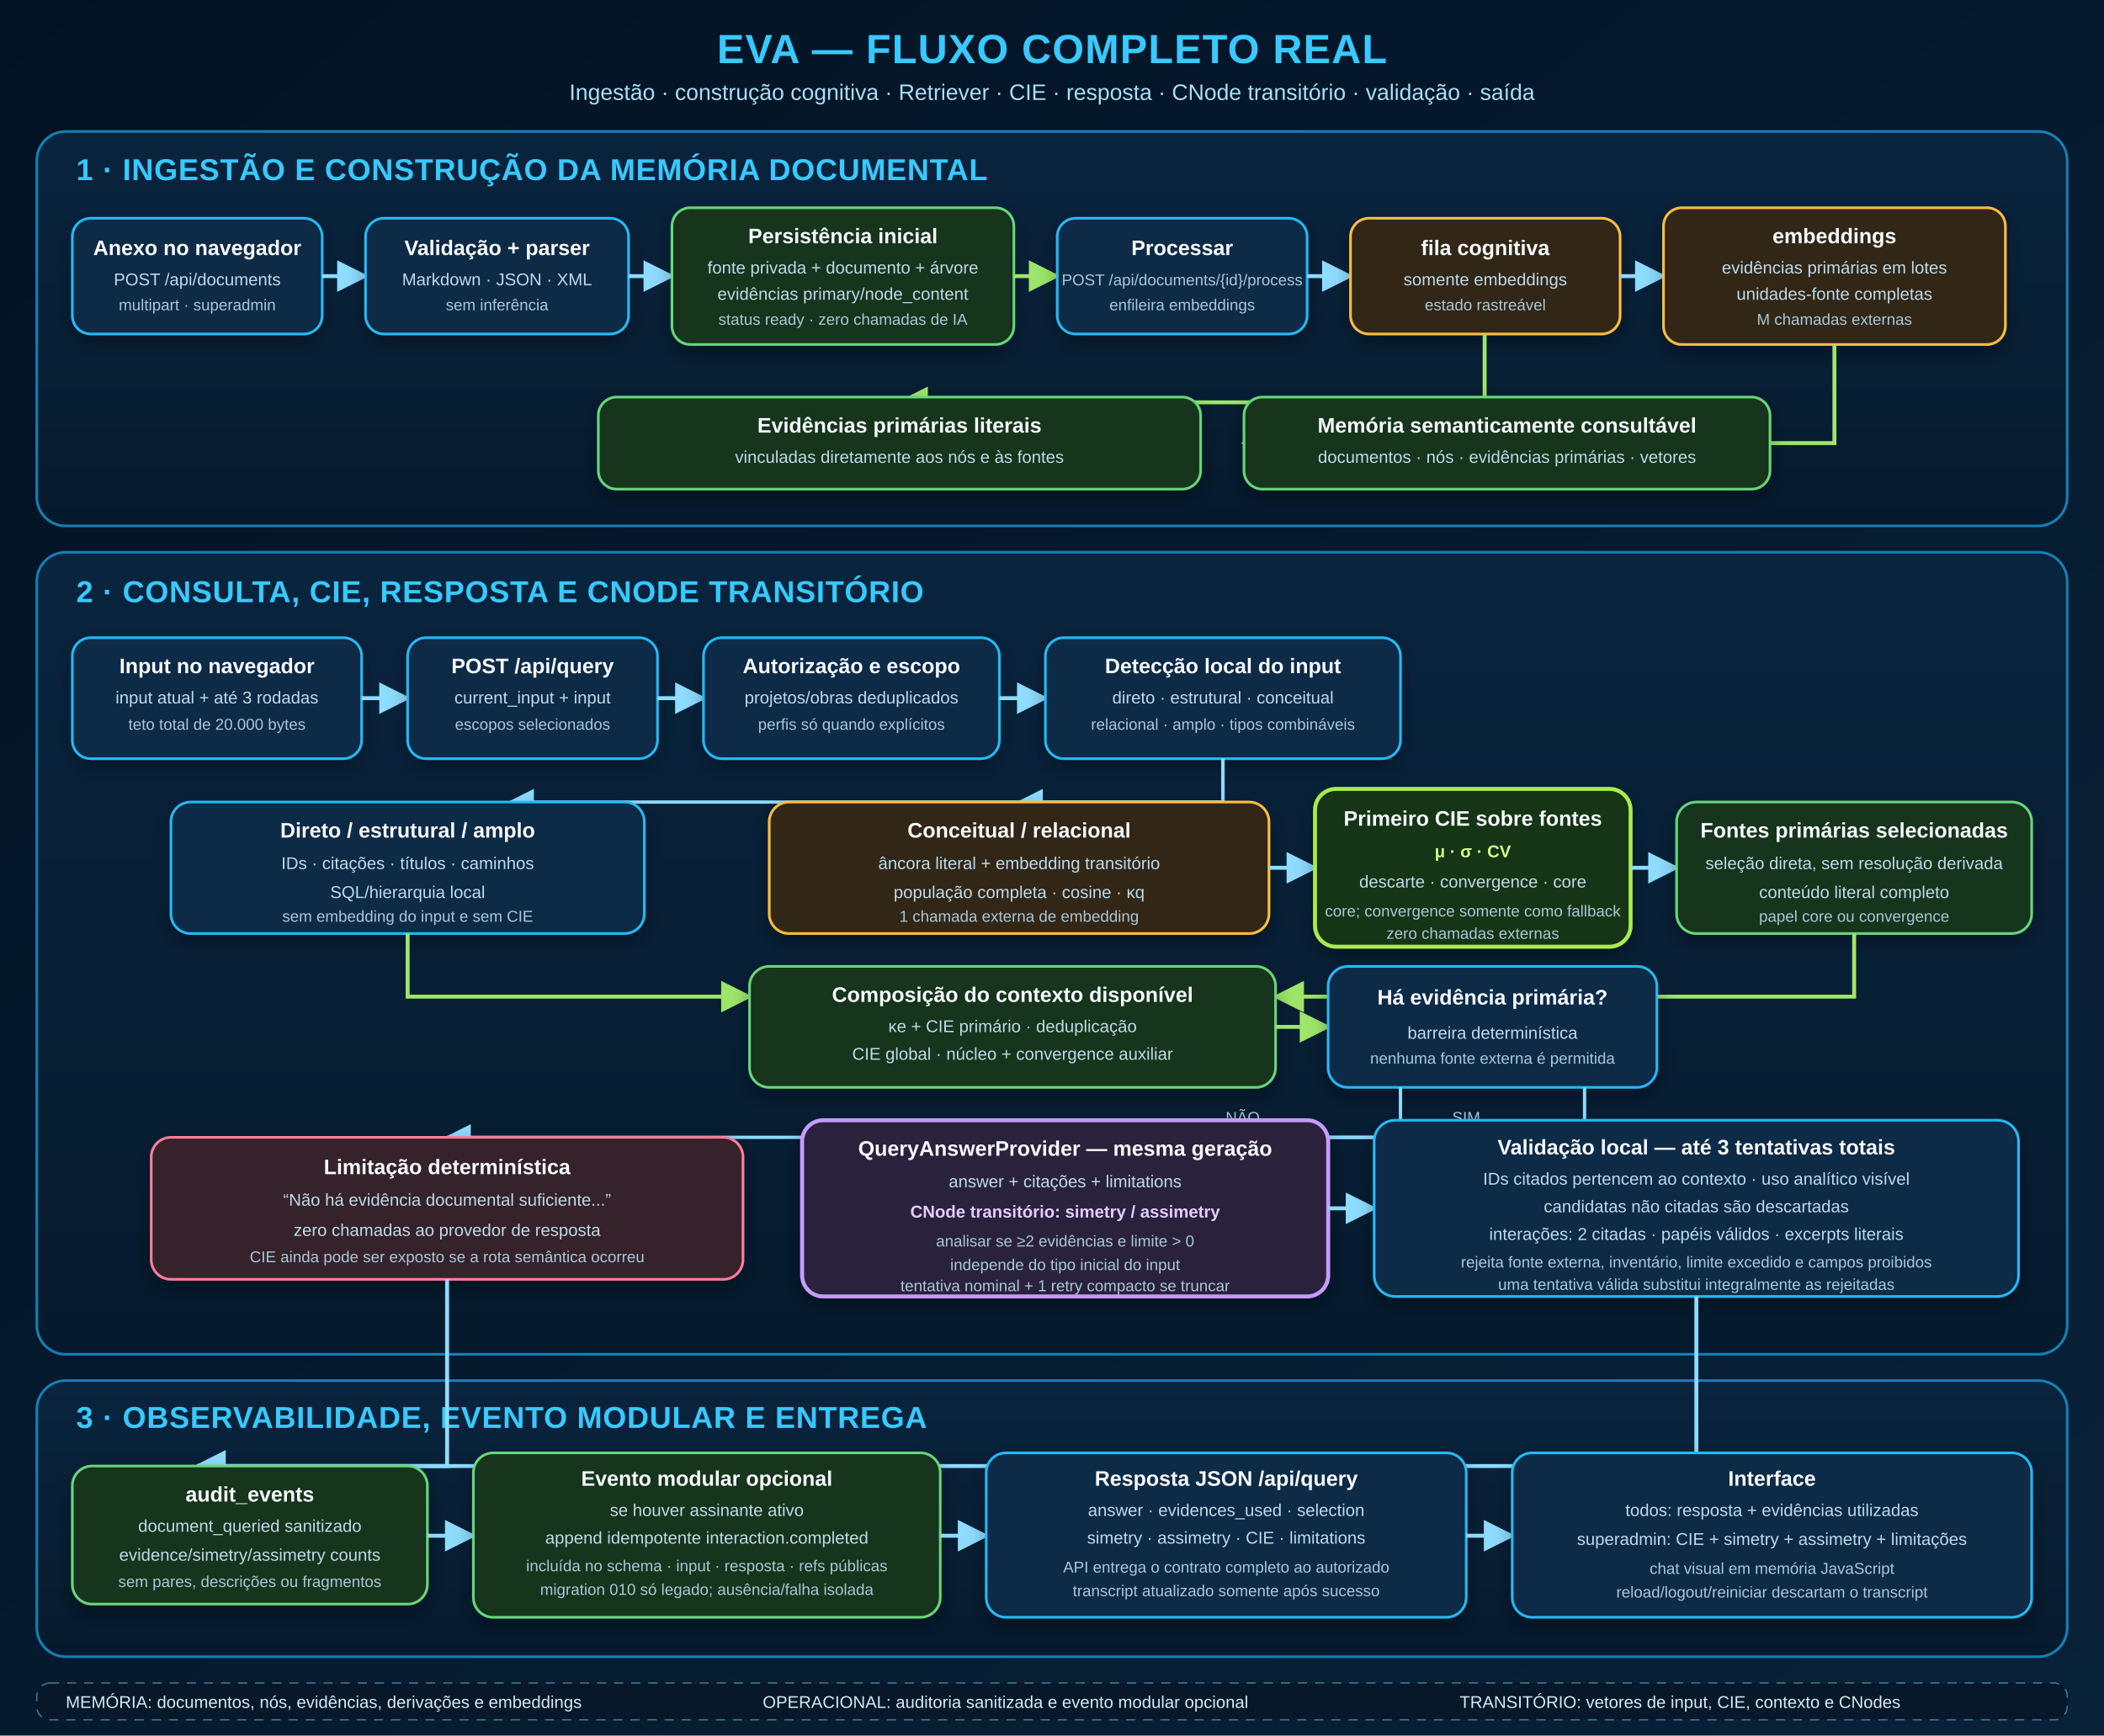
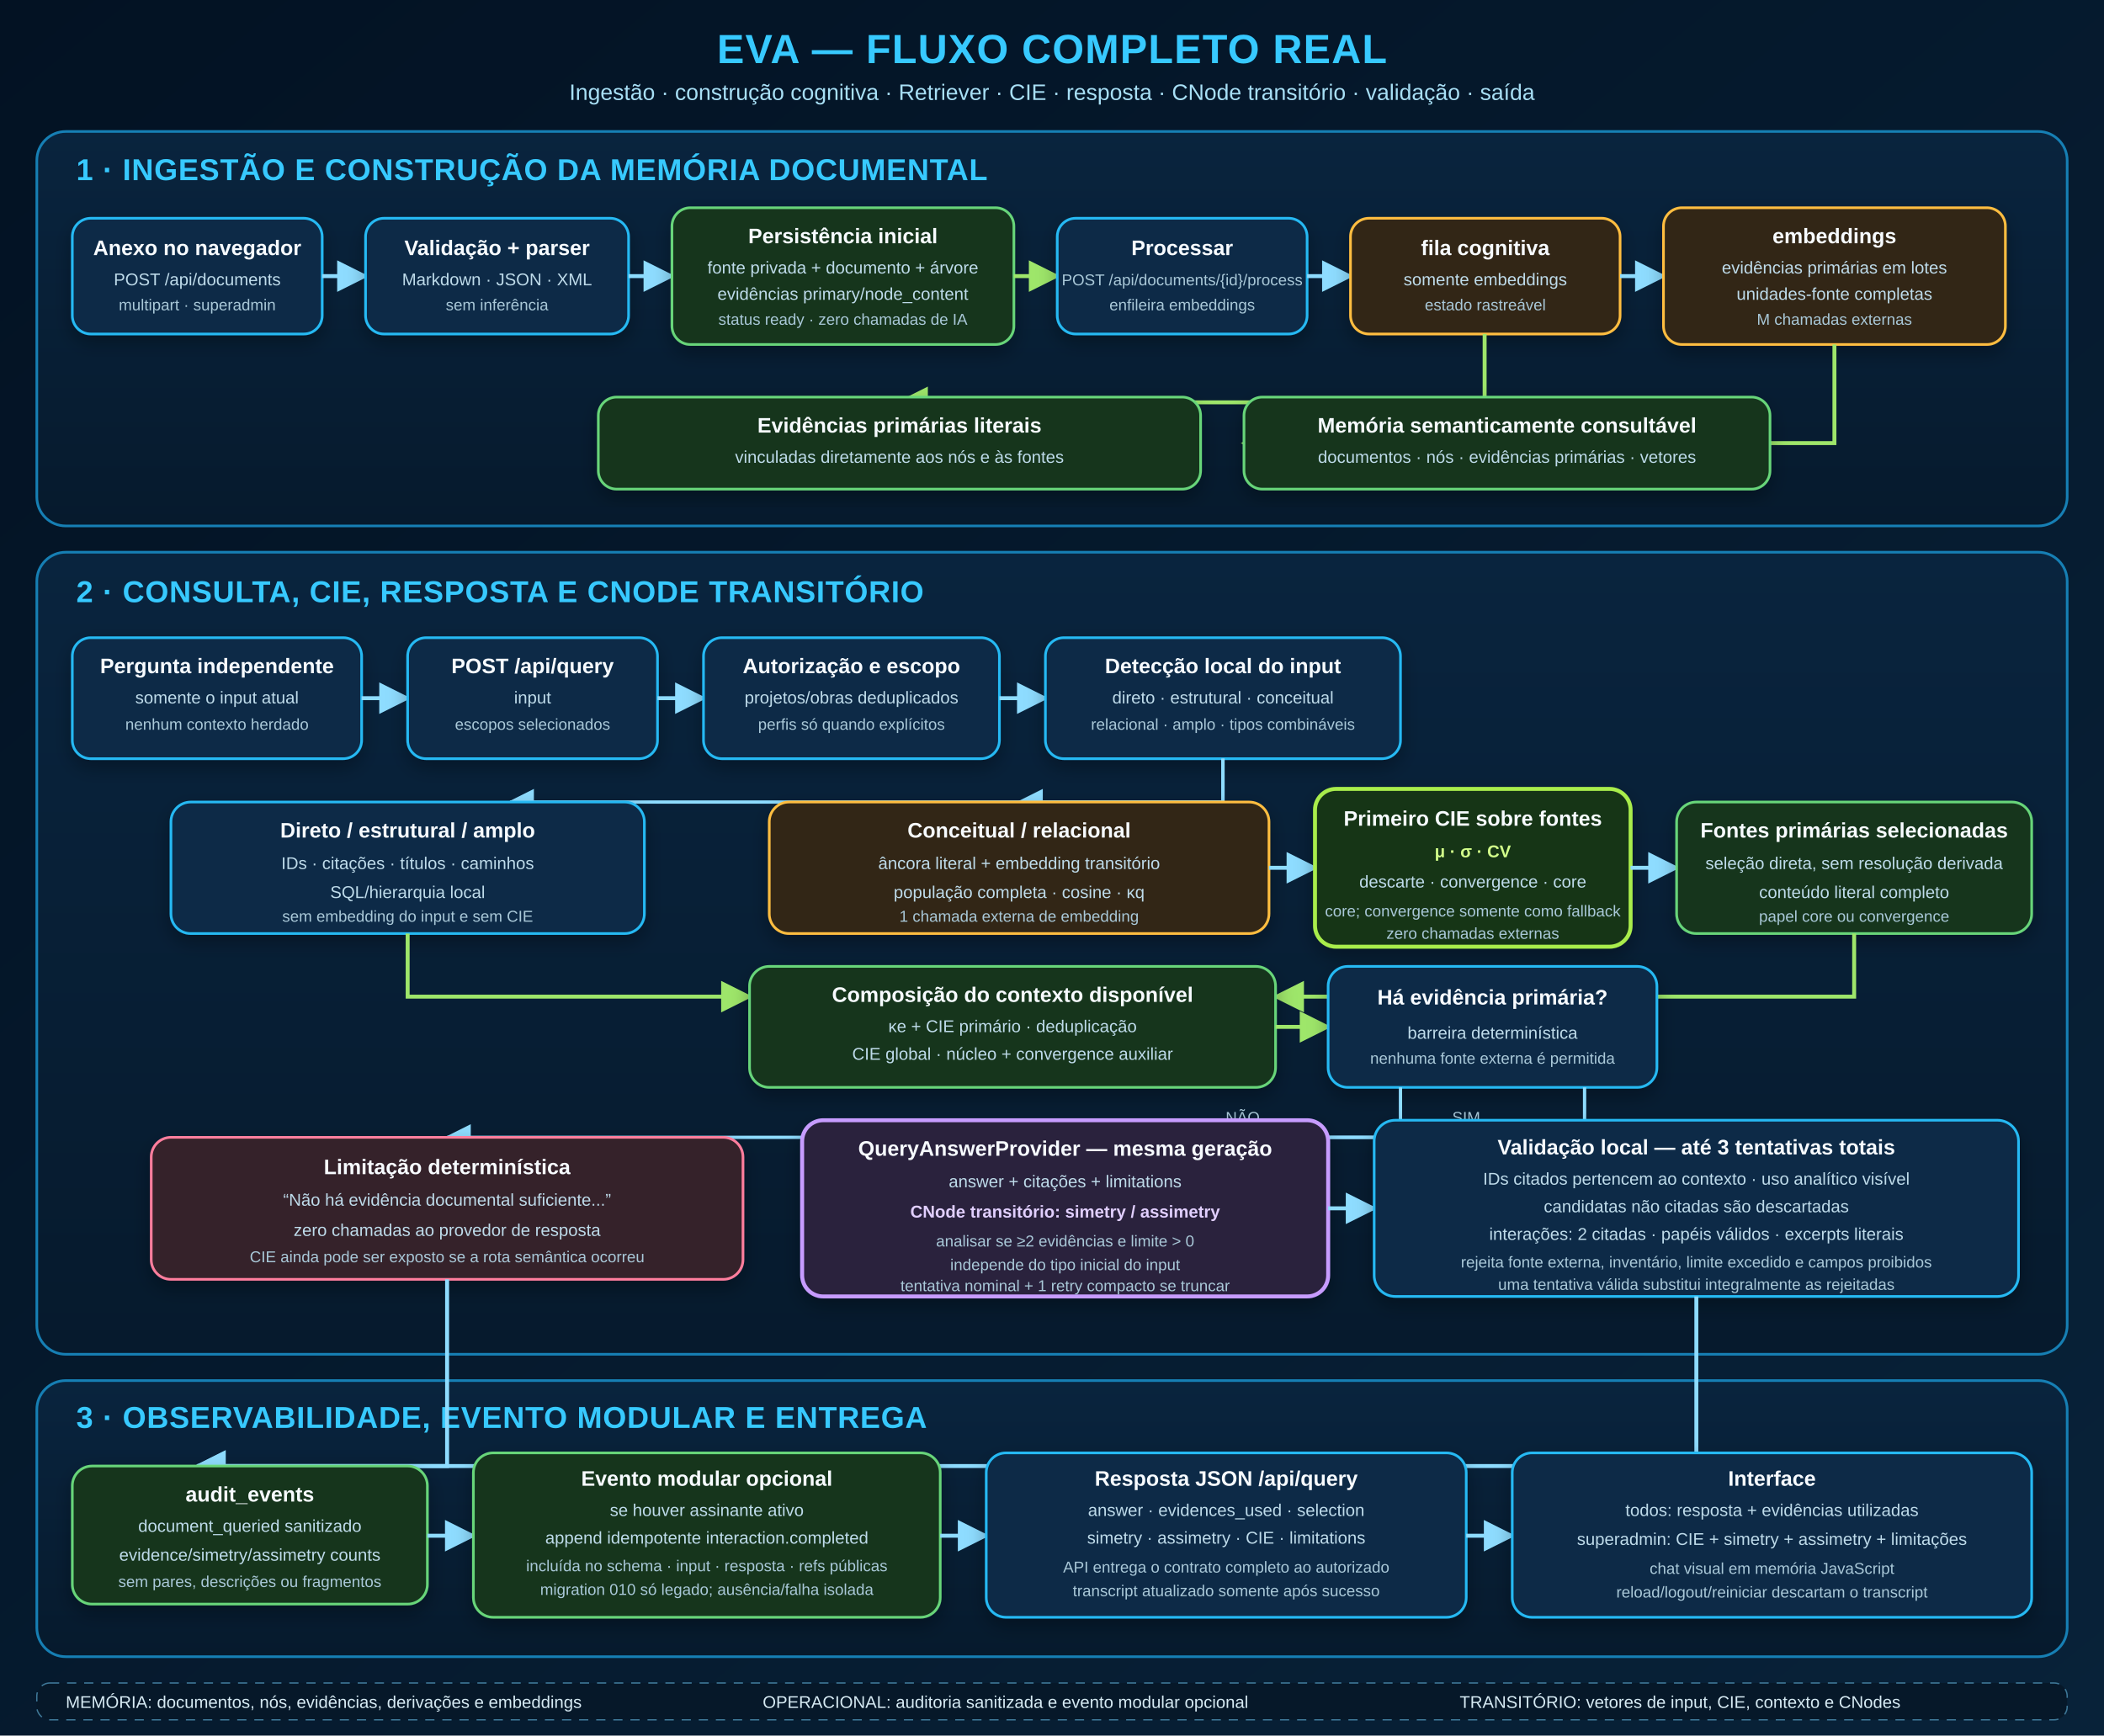
<svg xmlns="http://www.w3.org/2000/svg" width="1600" height="1320" viewBox="0 0 1600 1320" role="img" aria-labelledby="title desc">
  <defs>
    <linearGradient id="bg" x1="0" y1="0" x2="1" y2="1">
      <stop offset="0" stop-color="#031223" />
      <stop offset="1" stop-color="#082239" />
    </linearGradient>
    <linearGradient id="panel" x1="0" y1="0" x2="0" y2="1">
      <stop offset="0" stop-color="#09243e" />
      <stop offset="1" stop-color="#061a2d" />
    </linearGradient>
    <filter id="shadow" x="-20%" y="-20%" width="140%" height="140%">
      <feDropShadow dx="0" dy="6" stdDeviation="7" flood-color="#000" flood-opacity=".3" />
    </filter>
    <marker id="arrow" viewBox="0 0 10 10" refX="9" refY="5" markerWidth="8" markerHeight="8" orient="auto">
      <path d="M0 0 L10 5 L0 10 z" fill="#8edcff" />
    </marker>
    <marker id="arrow-green" viewBox="0 0 10 10" refX="9" refY="5" markerWidth="8" markerHeight="8" orient="auto">
      <path d="M0 0 L10 5 L0 10 z" fill="#9ee66a" />
    </marker>
    <style>
      .panel { fill:url(#panel); stroke:#167fb4; stroke-width:2; }
      .node { fill:#0a2946; stroke:#25b9f3; stroke-width:2; filter:url(#shadow); }
      .node-ai { fill:#302719; stroke:#ffbd3f; stroke-width:2; filter:url(#shadow); }
      .node-cie { fill:#193619; stroke:#a9ed4b; stroke-width:3; filter:url(#shadow); }
      .node-db { fill:#12351f; stroke:#68d579; stroke-width:2; filter:url(#shadow); }
      .node-warn { fill:#34202a; stroke:#ff7e9d; stroke-width:2; filter:url(#shadow); }
      .node-cnode { fill:#2b203d; stroke:#c79cff; stroke-width:3; filter:url(#shadow); }
      .arrow { fill:none; stroke:#8edcff; stroke-width:3; marker-end:url(#arrow); }
      .arrow-green { fill:none; stroke:#9ee66a; stroke-width:3; marker-end:url(#arrow-green); }
      .branch { fill:none; stroke:#8edcff; stroke-width:2.5; marker-end:url(#arrow); }
      .dash { fill:none; stroke:#8edcff; stroke-width:2.5; stroke-dasharray:8 7; marker-end:url(#arrow); }
      .title { fill:#37c9ff; font:700 31px Arial, sans-serif; letter-spacing:.8px; }
      .section { fill:#37c9ff; font:700 23px Arial, sans-serif; letter-spacing:.5px; }
      .subtitle { fill:#a8dff5; font:400 17px Arial, sans-serif; }
      .label { fill:#f7fbff; font:700 16px Arial, sans-serif; text-anchor:middle; }
      .small { fill:#bedbea; font:400 13px Arial, sans-serif; text-anchor:middle; }
      .tiny { fill:#a9c8d8; font:400 12px Arial, sans-serif; text-anchor:middle; }
      .accent { fill:#d2ff8a; font:700 13px Arial, sans-serif; text-anchor:middle; }
      .purple { fill:#e1cfff; font:700 13px Arial, sans-serif; text-anchor:middle; }
      .note { fill:#bedbea; font:400 14px Arial, sans-serif; }
      .legend { fill:#d6eaf3; font:400 13px Arial, sans-serif; }
    </style>
  </defs>
  <rect width="1600" height="1320" fill="url(#bg)" />
  <text x="800" y="48" class="title" text-anchor="middle">EVA — FLUXO COMPLETO REAL</text>
  <text x="800" y="76" class="subtitle" text-anchor="middle">Ingestão · construção cognitiva · Retriever · CIE · resposta · CNode transitório · validação · saída</text>
  <rect x="28" y="100" width="1544" height="300" rx="22" class="panel" />
  <text x="58" y="137" class="section">1 · INGESTÃO E CONSTRUÇÃO DA MEMÓRIA DOCUMENTAL</text>
  <g transform="translate(55 166)">
    <rect width="190" height="88" rx="14" class="node" />
    <text x="95" y="28" class="label">Anexo no navegador</text>
    <text x="95" y="51" class="small">POST /api/documents</text>
    <text x="95" y="70" class="tiny">multipart · superadmin</text>
  </g>
  <path d="M245 210 H278" class="arrow" />
  <g transform="translate(278 166)">
    <rect width="200" height="88" rx="14" class="node" />
    <text x="100" y="28" class="label">Validação + parser</text>
    <text x="100" y="51" class="small">Markdown · JSON · XML</text>
    <text x="100" y="70" class="tiny">sem inferência</text>
  </g>
  <path d="M478 210 H511" class="arrow" />
  <g transform="translate(511 158)">
    <rect width="260" height="104" rx="14" class="node-db" />
    <text x="130" y="27" class="label">Persistência inicial</text>
    <text x="130" y="50" class="small">fonte privada + documento + árvore</text>
    <text x="130" y="70" class="small">evidências primary/node_content</text>
    <text x="130" y="89" class="tiny">status ready · zero chamadas de IA</text>
  </g>
  <path d="M771 210 H804" class="arrow-green" />
  <g transform="translate(804 166)">
    <rect width="190" height="88" rx="14" class="node" />
    <text x="95" y="28" class="label">Processar</text>
    <text x="95" y="51" class="tiny">POST /api/documents/{id}/process</text>
    <text x="95" y="70" class="tiny">enfileira embeddings</text>
  </g>
  <path d="M994 210 H1027" class="arrow" />
  <g transform="translate(1027 166)">
    <rect width="205" height="88" rx="14" class="node-ai" />
    <text x="102.5" y="28" class="label">fila cognitiva</text>
    <text x="102.5" y="51" class="small">somente embeddings</text>
    <text x="102.5" y="70" class="tiny">estado rastreável</text>
  </g>
  <path d="M1232 210 H1265" class="arrow" />
  <g transform="translate(1265 158)">
    <rect width="260" height="104" rx="14" class="node-ai" />
    <text x="130" y="27" class="label">embeddings</text>
    <text x="130" y="50" class="small">evidências primárias em lotes</text>
    <text x="130" y="70" class="small">unidades-fonte completas</text>
    <text x="130" y="89" class="tiny">M chamadas externas</text>
  </g>
  <path d="M1129 254 V306 H684" class="arrow-green" />
  <g transform="translate(455 302)">
    <rect width="458" height="70" rx="14" class="node-db" />
    <text x="229" y="27" class="label">Evidências primárias literais</text>
    <text x="229" y="50" class="small">vinculadas diretamente aos nós e às fontes</text>
  </g>
  <path d="M1395 262 V337 H946" class="arrow-green" />
  <g transform="translate(946 302)">
    <rect width="400" height="70" rx="14" class="node-db" />
    <text x="200" y="27" class="label">Memória semanticamente consultável</text>
    <text x="200" y="50" class="small">documentos · nós · evidências primárias · vetores</text>
  </g>
  <rect x="28" y="420" width="1544" height="610" rx="22" class="panel" />
  <text x="58" y="458" class="section">2 · CONSULTA, CIE, RESPOSTA E CNODE TRANSITÓRIO</text>
  <g transform="translate(55 485)">
    <rect width="220" height="92" rx="14" class="node" />
-     <text x="110" y="27" class="label">Input no navegador</text>
-     <text x="110" y="50" class="small">input atual + até 3 rodadas</text>
-     <text x="110" y="70" class="tiny">teto total de 20.000 bytes</text>
+     <text x="110" y="27" class="label">Pergunta independente</text>
+     <text x="110" y="50" class="small">somente o input atual</text>
+     <text x="110" y="70" class="tiny">nenhum contexto herdado</text>
  </g>
  <path d="M275 531 H310" class="arrow" />
  <g transform="translate(310 485)">
    <rect width="190" height="92" rx="14" class="node" />
    <text x="95" y="27" class="label">POST /api/query</text>
-     <text x="95" y="50" class="small">current_input + input</text>
+     <text x="95" y="50" class="small">input</text>
    <text x="95" y="70" class="tiny">escopos selecionados</text>
  </g>
  <path d="M500 531 H535" class="arrow" />
  <g transform="translate(535 485)">
    <rect width="225" height="92" rx="14" class="node" />
    <text x="112.5" y="27" class="label">Autorização e escopo</text>
    <text x="112.5" y="50" class="small">projetos/obras deduplicados</text>
    <text x="112.5" y="70" class="tiny">perfis só quando explícitos</text>
  </g>
  <path d="M760 531 H795" class="arrow" />
  <g transform="translate(795 485)">
    <rect width="270" height="92" rx="14" class="node" />
    <text x="135" y="27" class="label">Detecção local do input</text>
    <text x="135" y="50" class="small">direto · estrutural · conceitual</text>
    <text x="135" y="70" class="tiny">relacional · amplo · tipos combináveis</text>
  </g>
  <path d="M930 577 V610 H388" class="branch" />
  <g transform="translate(130 610)">
    <rect width="360" height="100" rx="15" class="node" />
    <text x="180" y="27" class="label">Direto / estrutural / amplo</text>
    <text x="180" y="51" class="small">IDs · citações · títulos · caminhos</text>
    <text x="180" y="73" class="small">SQL/hierarquia local</text>
    <text x="180" y="91" class="tiny">sem embedding do input e sem CIE</text>
  </g>
  <path d="M930 577 V610 H775" class="branch" />
  <g transform="translate(585 610)">
    <rect width="380" height="100" rx="15" class="node-ai" />
    <text x="190" y="27" class="label">Conceitual / relacional</text>
    <text x="190" y="51" class="small">âncora literal + embedding transitório</text>
    <text x="190" y="73" class="small">população completa · cosine · κq</text>
    <text x="190" y="91" class="tiny">1 chamada externa de embedding</text>
  </g>
  <path d="M965 660 H1000" class="arrow" />
  <g transform="translate(1000 600)">
    <rect width="240" height="120" rx="16" class="node-cie" />
    <text x="120" y="28" class="label">Primeiro CIE sobre fontes</text>
    <text x="120" y="52" class="accent">μ · σ · CV</text>
    <text x="120" y="75" class="small">descarte · convergence · core</text>
    <text x="120" y="97" class="tiny">core; convergence somente como fallback</text>
    <text x="120" y="114" class="tiny">zero chamadas externas</text>
  </g>
  <path d="M1240 660 H1275" class="arrow" />
  <g transform="translate(1275 610)">
    <rect width="270" height="100" rx="15" class="node-db" />
    <text x="135" y="27" class="label">Fontes primárias selecionadas</text>
    <text x="135" y="51" class="small">seleção direta, sem resolução derivada</text>
    <text x="135" y="73" class="small">conteúdo literal completo</text>
    <text x="135" y="91" class="tiny">papel core ou convergence</text>
  </g>
  <path d="M310 710 V758 H570" class="arrow-green" />
  <path d="M1410 710 V758 H970" class="arrow-green" />
  <g transform="translate(570 735)">
    <rect width="400" height="92" rx="15" class="node-db" />
    <text x="200" y="27" class="label">Composição do contexto disponível</text>
    <text x="200" y="50" class="small">κe + CIE primário · deduplicação</text>
    <text x="200" y="71" class="small">CIE global · núcleo + convergence auxiliar</text>
  </g>
  <path d="M970 781 H1010" class="arrow-green" />
  <g transform="translate(1010 735)">
    <rect width="250" height="92" rx="15" class="node" />
    <text x="125" y="29" class="label">Há evidência primária?</text>
    <text x="125" y="55" class="small">barreira determinística</text>
    <text x="125" y="74" class="tiny">nenhuma fonte externa é permitida</text>
  </g>
  <path d="M1065 827 V865 H340" class="branch" />
  <text x="945" y="854" class="tiny">NÃO</text>
  <g transform="translate(115 865)">
    <rect width="450" height="108" rx="15" class="node-warn" />
    <text x="225" y="28" class="label">Limitação determinística</text>
    <text x="225" y="52" class="small">“Não há evidência documental suficiente...”</text>
    <text x="225" y="75" class="small">zero chamadas ao provedor de resposta</text>
    <text x="225" y="95" class="tiny">CIE ainda pode ser exposto se a rota semântica ocorreu</text>
  </g>
  <path d="M1205 827 V865 H810" class="branch" />
  <text x="1115" y="854" class="tiny">SIM</text>
  <g transform="translate(610 852)">
    <rect width="400" height="134" rx="16" class="node-cnode" />
    <text x="200" y="27" class="label">QueryAnswerProvider — mesma geração</text>
    <text x="200" y="51" class="small">answer + citações + limitations</text>
    <text x="200" y="74" class="purple">CNode transitório: simetry / assimetry</text>
    <text x="200" y="96" class="tiny">analisar se ≥2 evidências e limite &gt; 0</text>
    <text x="200" y="114" class="tiny">independe do tipo inicial do input</text>
    <text x="200" y="130" class="tiny">tentativa nominal + 1 retry compacto se truncar</text>
  </g>
  <path d="M1010 919 H1045" class="arrow" />
  <g transform="translate(1045 852)">
    <rect width="490" height="134" rx="16" class="node" />
    <text x="245" y="26" class="label">Validação local — até 3 tentativas totais</text>
    <text x="245" y="49" class="small">IDs citados pertencem ao contexto · uso analítico visível</text>
    <text x="245" y="70" class="small">candidatas não citadas são descartadas</text>
    <text x="245" y="91" class="small">interações: 2 citadas · papéis válidos · excerpts literais</text>
    <text x="245" y="112" class="tiny">rejeita fonte externa, inventário, limite excedido e campos proibidos</text>
    <text x="245" y="129" class="tiny">uma tentativa válida substitui integralmente as rejeitadas</text>
  </g>
  <rect x="28" y="1050" width="1544" height="210" rx="22" class="panel" />
  <text x="58" y="1086" class="section">3 · OBSERVABILIDADE, EVENTO MODULAR E ENTREGA</text>
  <path d="M340 973 V1115 H150" class="arrow" />
  <path d="M1290 986 V1115 H150" class="arrow" />
  <g transform="translate(55 1115)">
    <rect width="270" height="105" rx="15" class="node-db" />
    <text x="135" y="27" class="label">audit_events</text>
    <text x="135" y="50" class="small">document_queried sanitizado</text>
    <text x="135" y="72" class="small">evidence/simetry/assimetry counts</text>
    <text x="135" y="92" class="tiny">sem pares, descrições ou fragmentos</text>
  </g>
  <path d="M325 1168 H360" class="arrow" />
  <g transform="translate(360 1105)">
    <rect width="355" height="125" rx="15" class="node-db" />
    <text x="177.5" y="25" class="label">Evento modular opcional</text>
    <text x="177.5" y="48" class="small">se houver assinante ativo</text>
    <text x="177.5" y="69" class="small">append idempotente interaction.completed</text>
    <text x="177.5" y="90" class="tiny">incluída no schema · input · resposta · refs públicas</text>
    <text x="177.5" y="108" class="tiny">migration 010 só legado; ausência/falha isolada</text>
  </g>
  <path d="M715 1168 H750" class="arrow" />
  <g transform="translate(750 1105)">
    <rect width="365" height="125" rx="15" class="node" />
    <text x="182.5" y="25" class="label">Resposta JSON /api/query</text>
    <text x="182.5" y="48" class="small">answer · evidences_used · selection</text>
    <text x="182.5" y="69" class="small">simetry · assimetry · CIE · limitations</text>
    <text x="182.5" y="91" class="tiny">API entrega o contrato completo ao autorizado</text>
    <text x="182.5" y="109" class="tiny">transcript atualizado somente após sucesso</text>
  </g>
  <path d="M1115 1168 H1150" class="arrow" />
  <g transform="translate(1150 1105)">
    <rect width="395" height="125" rx="15" class="node" />
    <text x="197.5" y="25" class="label">Interface</text>
    <text x="197.5" y="48" class="small">todos: resposta + evidências utilizadas</text>
    <text x="197.5" y="70" class="small">superadmin: CIE + simetry + assimetry + limitações</text>
    <text x="197.5" y="92" class="tiny">chat visual em memória JavaScript</text>
    <text x="197.5" y="110" class="tiny">reload/logout/reiniciar descartam o transcript</text>
  </g>
  <rect x="28" y="1280" width="1544" height="28" rx="10" fill="#061829" stroke="#3e7898" stroke-dasharray="7 6" />
  <text x="50" y="1299" class="legend">MEMÓRIA: documentos, nós, evidências, derivações e embeddings</text>
  <text x="580" y="1299" class="legend">OPERACIONAL: auditoria sanitizada e evento modular opcional</text>
  <text x="1110" y="1299" class="legend">TRANSITÓRIO: vetores de input, CIE, contexto e CNodes</text>
</svg>
